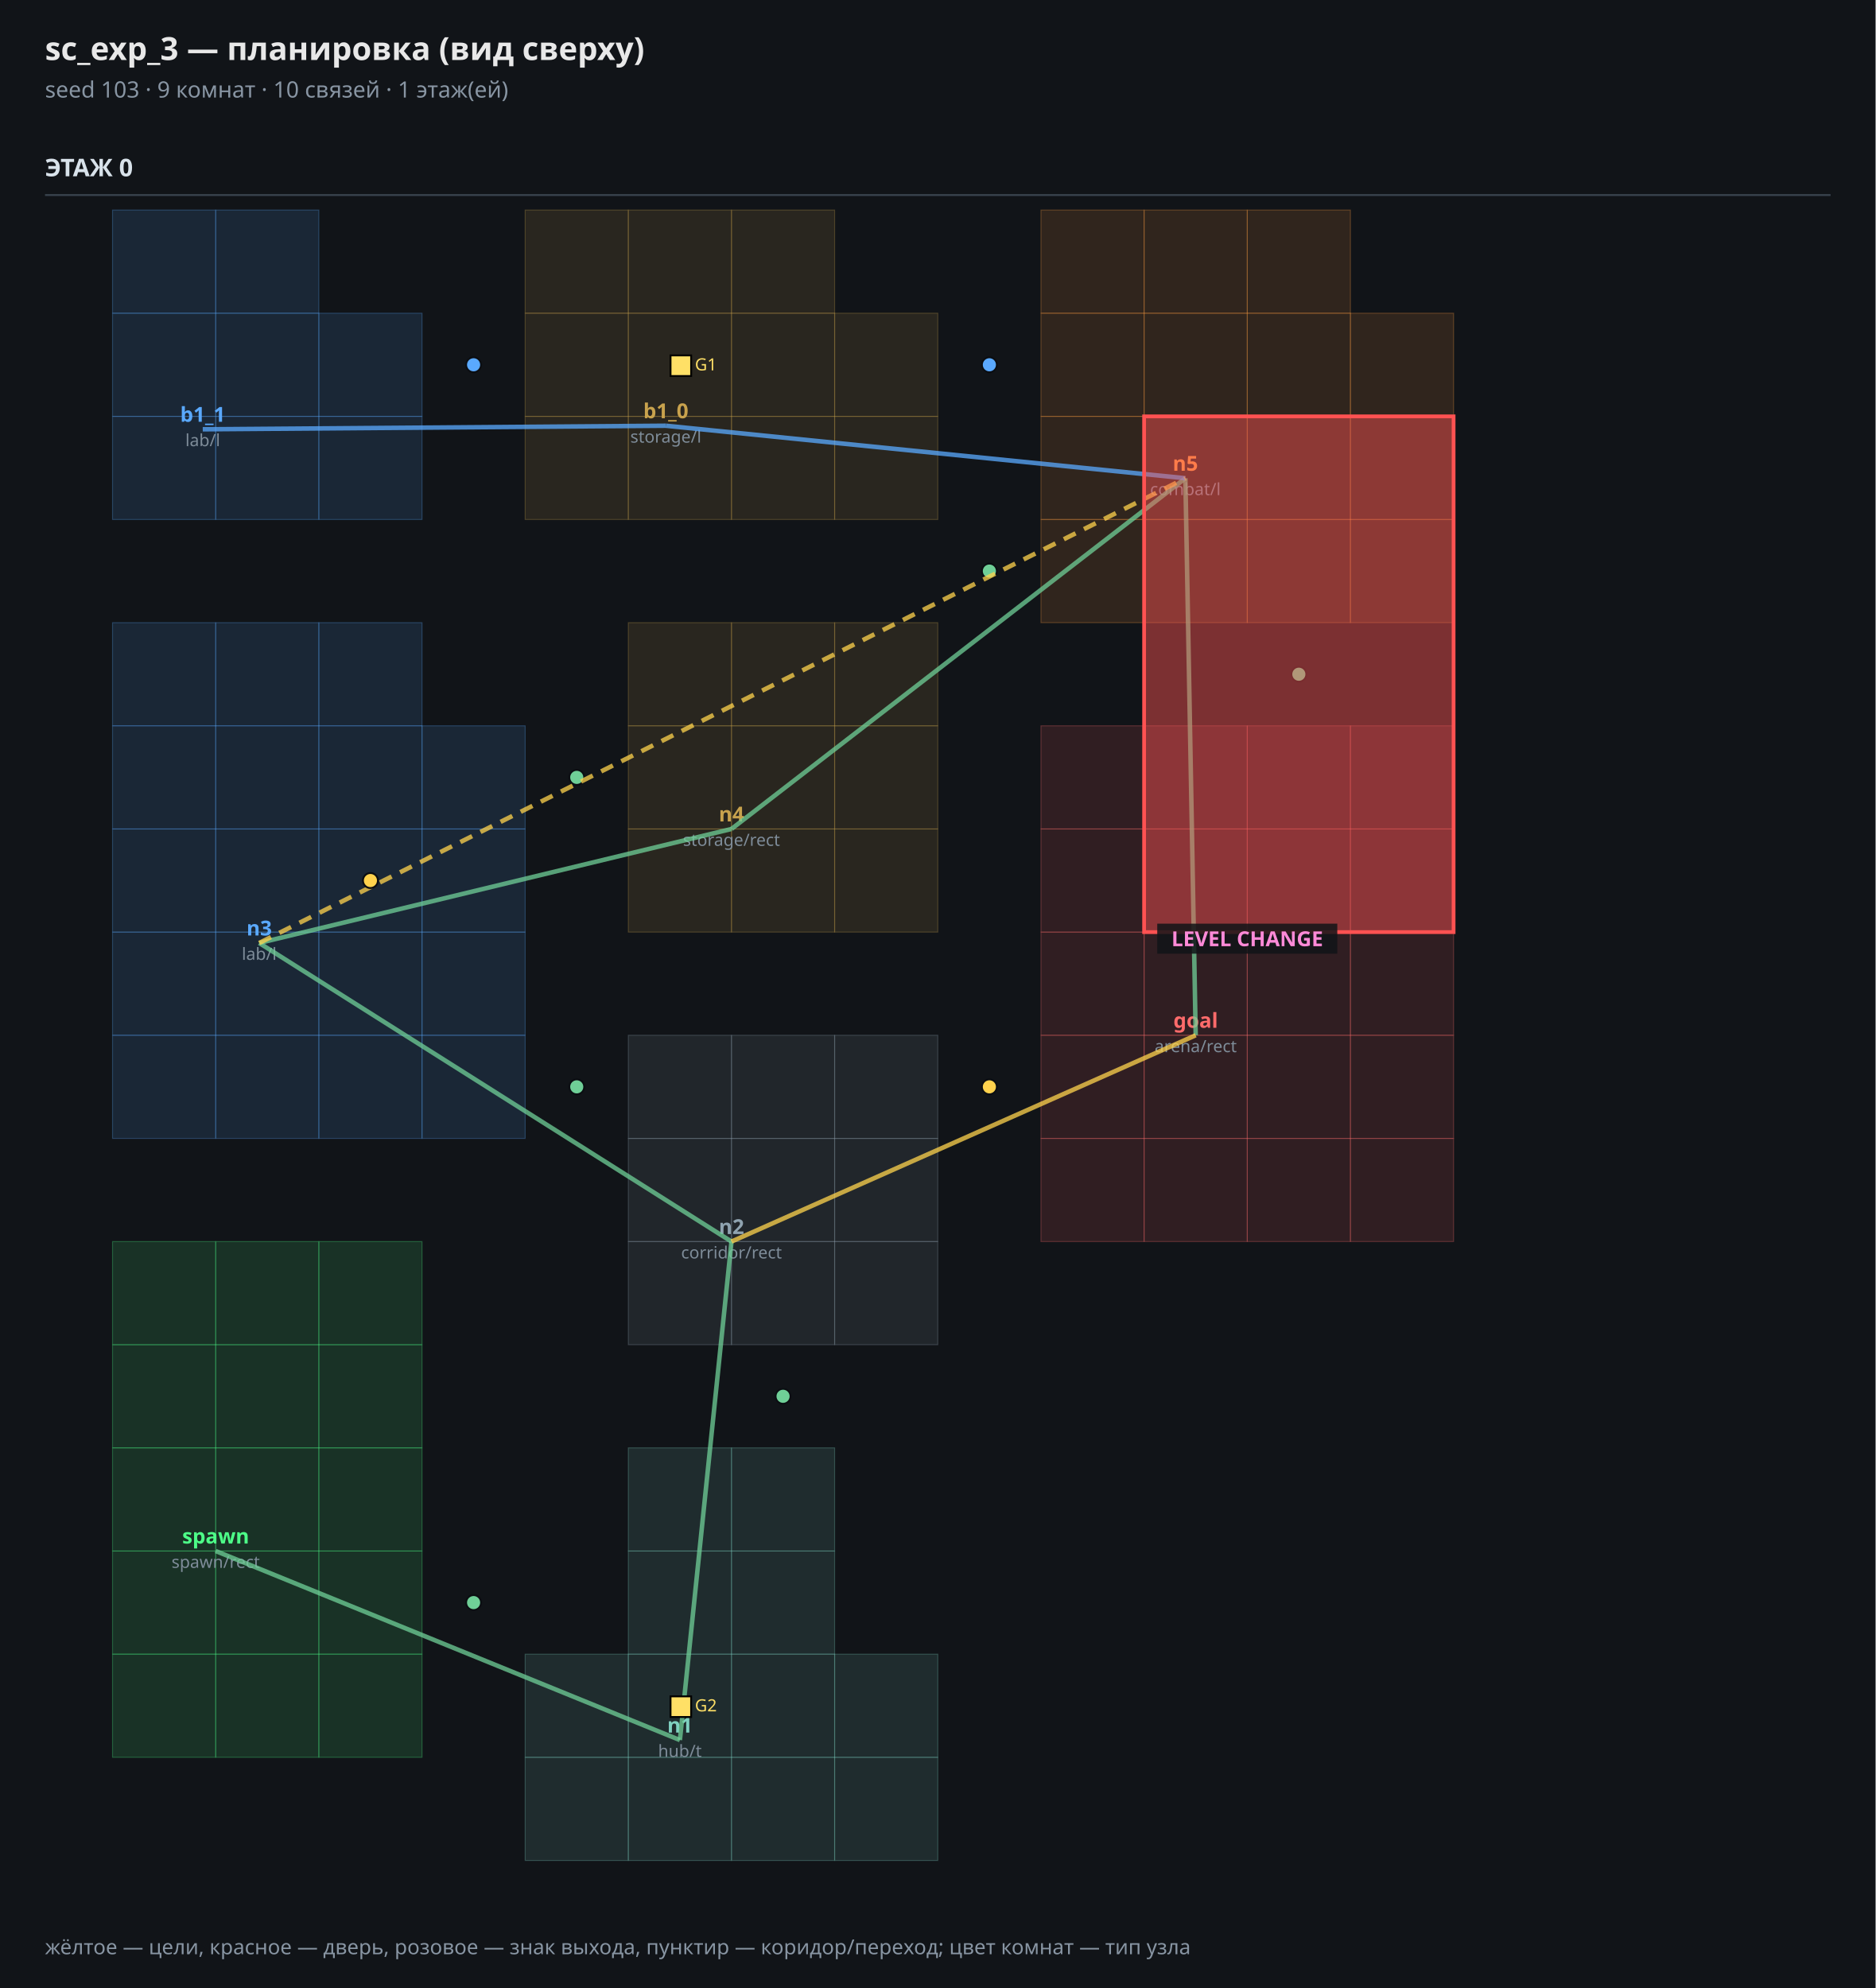
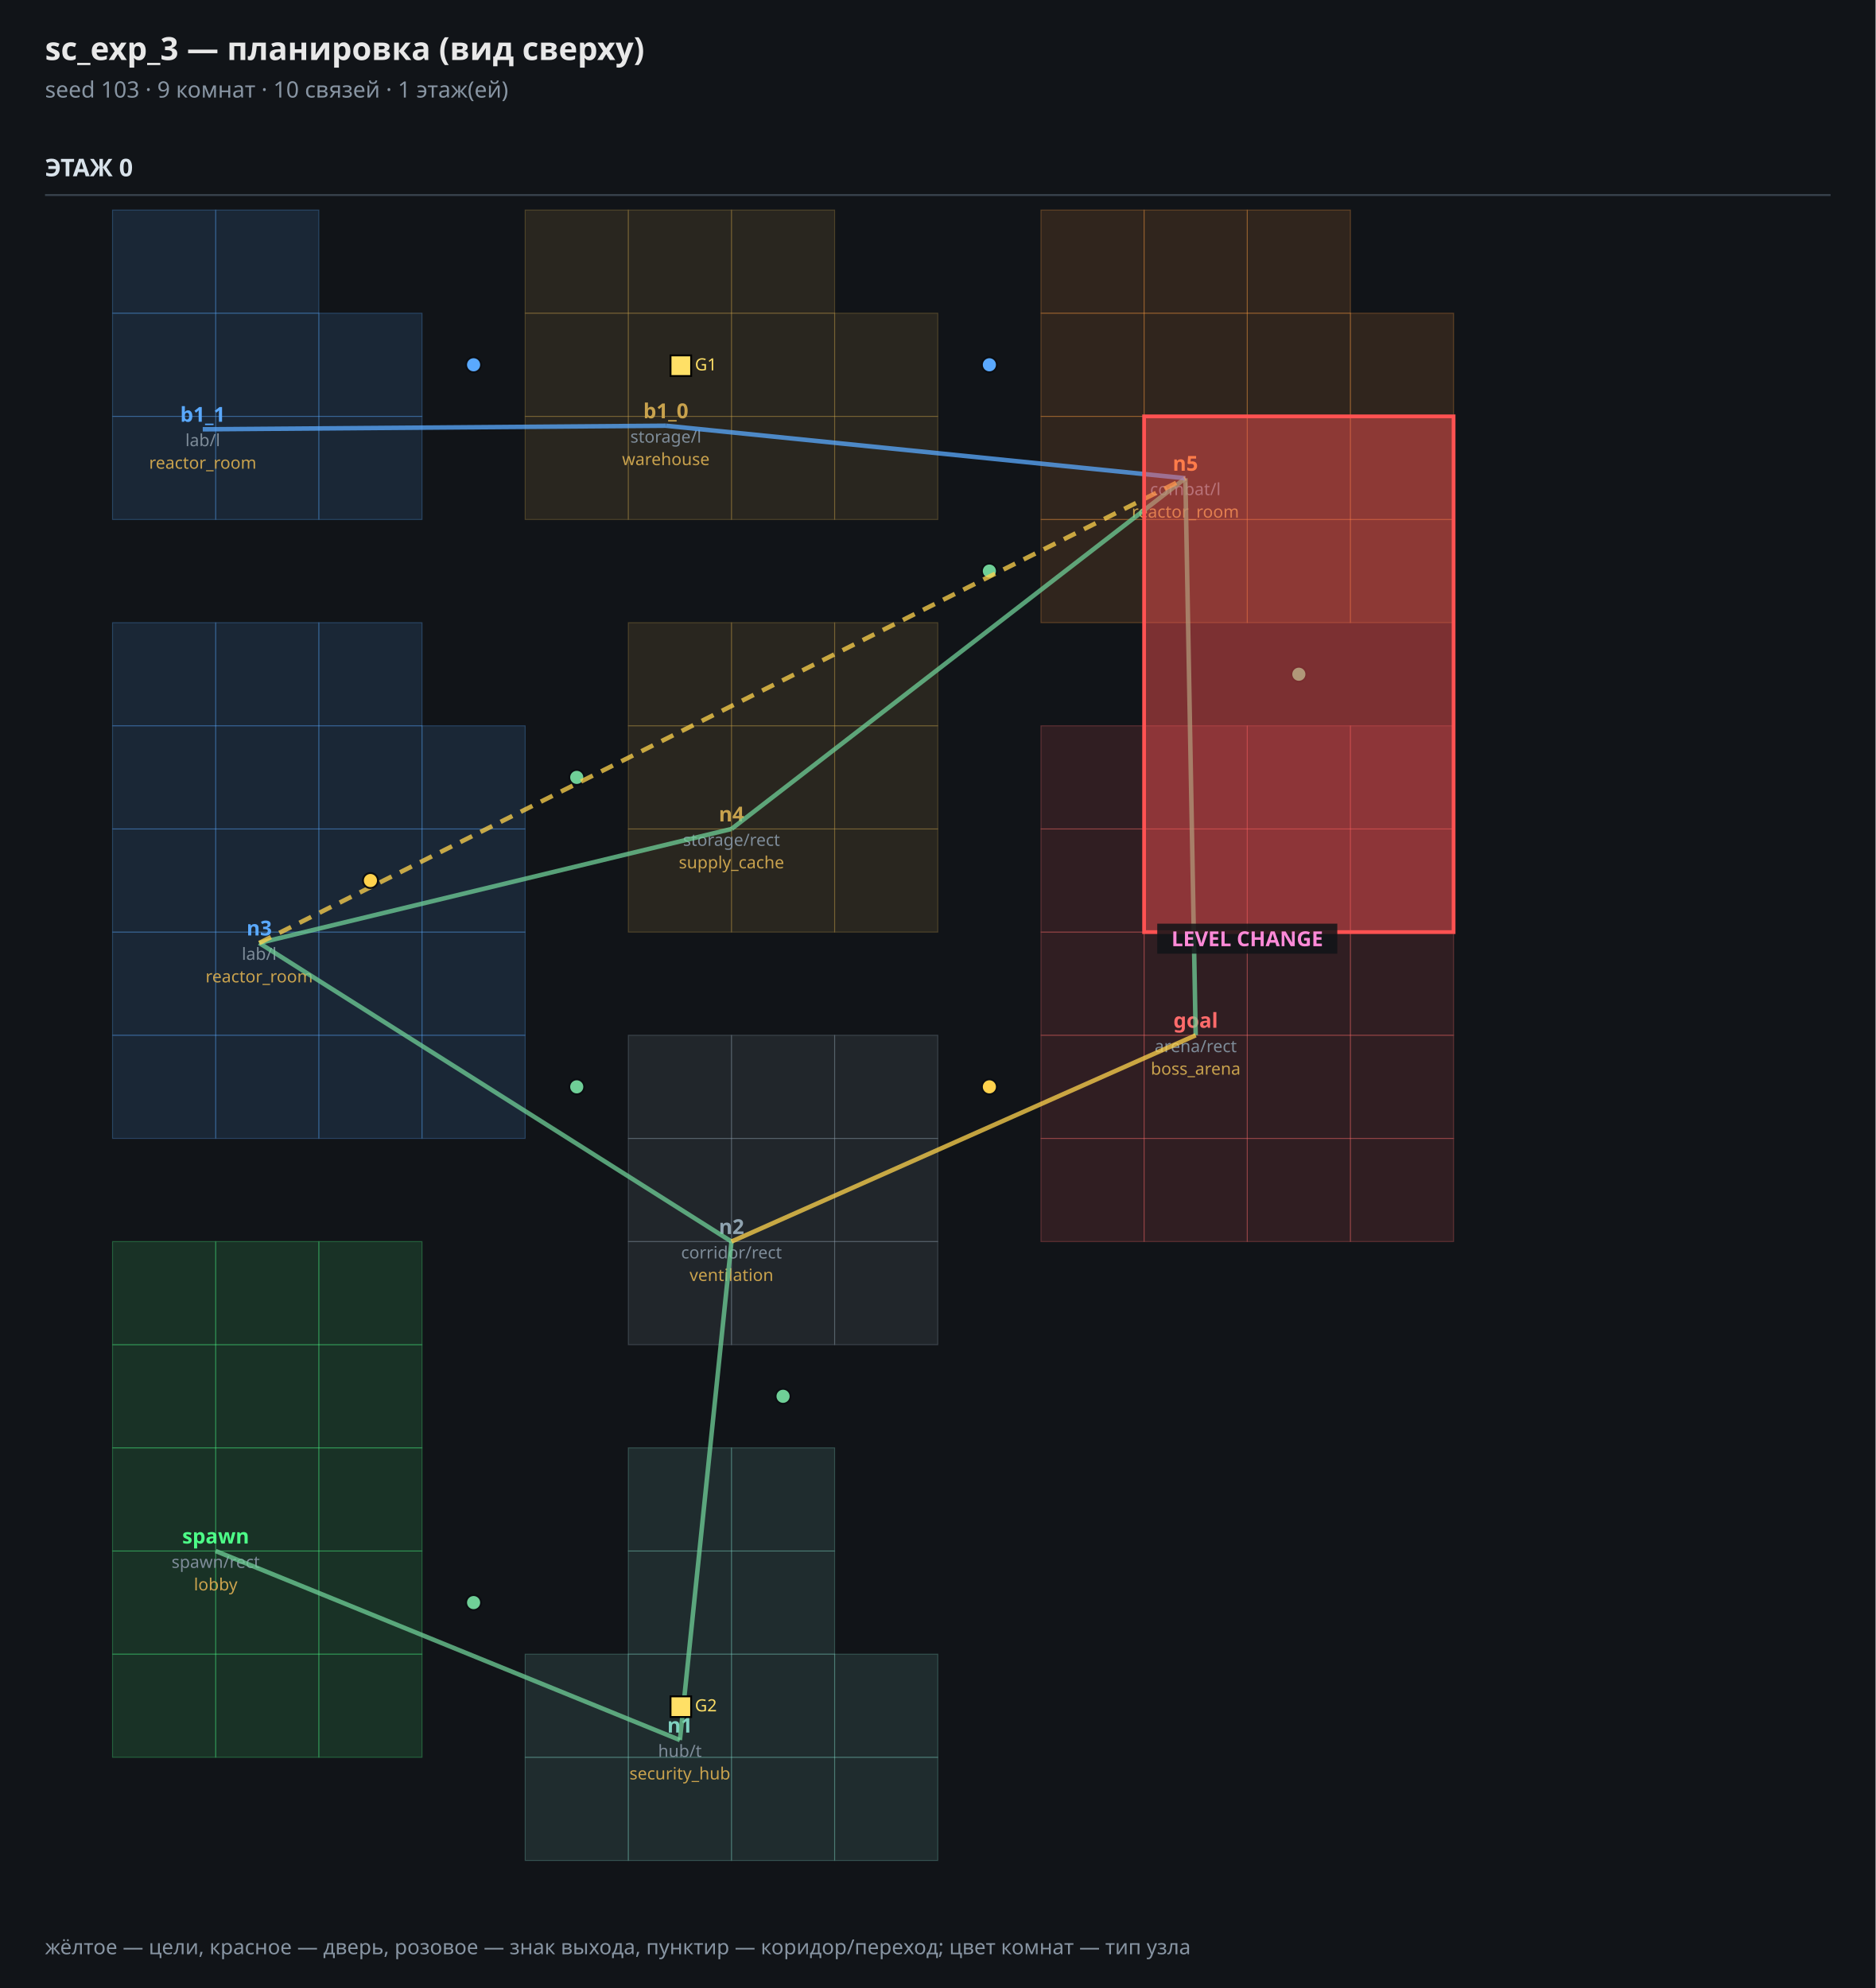
<svg xmlns="http://www.w3.org/2000/svg" width="1000" height="1060" viewBox="0 0 1000 1060">
  <rect width="100%" height="100%" fill="#111418" />
  <text x="24" y="32" fill="#e8e8e8" font-family="sans-serif" font-size="17" font-weight="bold">sc_exp_3 — планировка (вид сверху)</text>
  <text x="24" y="52" fill="#8895a3" font-family="sans-serif" font-size="12">seed 103 · 9 комнат · 10 связей · 1 этаж(ей)</text>
  <text x="24" y="94" fill="#d8e2ea" font-family="sans-serif" font-size="13" font-weight="bold">ЭТАЖ 0</text>
  <line x1="24" y1="104" x2="976" y2="104" stroke="#39434d" stroke-width="1" />
  <rect x="60.0" y="882.0" width="55.0" height="55.0" fill="#4dff88" fill-opacity="0.13" stroke="#4dff88" stroke-opacity="0.28" stroke-width="0.5" />
  <rect x="60.0" y="827.0" width="55.0" height="55.0" fill="#4dff88" fill-opacity="0.13" stroke="#4dff88" stroke-opacity="0.28" stroke-width="0.5" />
  <rect x="60.0" y="772.0" width="55.0" height="55.0" fill="#4dff88" fill-opacity="0.13" stroke="#4dff88" stroke-opacity="0.28" stroke-width="0.5" />
  <rect x="60.0" y="717.0" width="55.0" height="55.0" fill="#4dff88" fill-opacity="0.13" stroke="#4dff88" stroke-opacity="0.28" stroke-width="0.5" />
  <rect x="60.0" y="662.0" width="55.0" height="55.0" fill="#4dff88" fill-opacity="0.13" stroke="#4dff88" stroke-opacity="0.28" stroke-width="0.5" />
  <rect x="115.0" y="882.0" width="55.0" height="55.0" fill="#4dff88" fill-opacity="0.13" stroke="#4dff88" stroke-opacity="0.28" stroke-width="0.5" />
  <rect x="115.0" y="827.0" width="55.0" height="55.0" fill="#4dff88" fill-opacity="0.13" stroke="#4dff88" stroke-opacity="0.28" stroke-width="0.5" />
  <rect x="115.0" y="772.0" width="55.0" height="55.0" fill="#4dff88" fill-opacity="0.13" stroke="#4dff88" stroke-opacity="0.28" stroke-width="0.5" />
  <rect x="115.0" y="717.0" width="55.0" height="55.0" fill="#4dff88" fill-opacity="0.13" stroke="#4dff88" stroke-opacity="0.28" stroke-width="0.5" />
  <rect x="115.0" y="662.0" width="55.0" height="55.0" fill="#4dff88" fill-opacity="0.13" stroke="#4dff88" stroke-opacity="0.28" stroke-width="0.5" />
  <rect x="170.0" y="882.0" width="55.0" height="55.0" fill="#4dff88" fill-opacity="0.13" stroke="#4dff88" stroke-opacity="0.28" stroke-width="0.5" />
  <rect x="170.0" y="827.0" width="55.0" height="55.0" fill="#4dff88" fill-opacity="0.13" stroke="#4dff88" stroke-opacity="0.28" stroke-width="0.5" />
  <rect x="170.0" y="772.0" width="55.0" height="55.0" fill="#4dff88" fill-opacity="0.13" stroke="#4dff88" stroke-opacity="0.28" stroke-width="0.5" />
  <rect x="170.0" y="717.0" width="55.0" height="55.0" fill="#4dff88" fill-opacity="0.13" stroke="#4dff88" stroke-opacity="0.28" stroke-width="0.5" />
  <rect x="170.0" y="662.0" width="55.0" height="55.0" fill="#4dff88" fill-opacity="0.13" stroke="#4dff88" stroke-opacity="0.28" stroke-width="0.5" />
  <text x="115.0" y="823.0" fill="#4dff88" font-family="sans-serif" font-size="11" font-weight="bold" text-anchor="middle">spawn</text>
  <text x="115.0" y="836.0" fill="#7e8c99" font-family="sans-serif" font-size="9" text-anchor="middle">spawn/rect</text>
+   <text x="115.0" y="848.0" fill="#c9a24d" font-family="sans-serif" font-size="9" text-anchor="middle">lobby</text>
  <rect x="280.0" y="937.0" width="55.0" height="55.0" fill="#7fd1c1" fill-opacity="0.13" stroke="#7fd1c1" stroke-opacity="0.28" stroke-width="0.5" />
  <rect x="280.0" y="882.0" width="55.0" height="55.0" fill="#7fd1c1" fill-opacity="0.13" stroke="#7fd1c1" stroke-opacity="0.28" stroke-width="0.5" />
  <rect x="335.0" y="937.0" width="55.0" height="55.0" fill="#7fd1c1" fill-opacity="0.13" stroke="#7fd1c1" stroke-opacity="0.28" stroke-width="0.5" />
  <rect x="335.0" y="882.0" width="55.0" height="55.0" fill="#7fd1c1" fill-opacity="0.13" stroke="#7fd1c1" stroke-opacity="0.28" stroke-width="0.5" />
  <rect x="335.0" y="827.0" width="55.0" height="55.0" fill="#7fd1c1" fill-opacity="0.13" stroke="#7fd1c1" stroke-opacity="0.28" stroke-width="0.5" />
  <rect x="335.0" y="772.0" width="55.0" height="55.0" fill="#7fd1c1" fill-opacity="0.13" stroke="#7fd1c1" stroke-opacity="0.28" stroke-width="0.5" />
  <rect x="390.0" y="937.0" width="55.0" height="55.0" fill="#7fd1c1" fill-opacity="0.13" stroke="#7fd1c1" stroke-opacity="0.28" stroke-width="0.5" />
  <rect x="390.0" y="882.0" width="55.0" height="55.0" fill="#7fd1c1" fill-opacity="0.13" stroke="#7fd1c1" stroke-opacity="0.28" stroke-width="0.5" />
  <rect x="390.0" y="827.0" width="55.0" height="55.0" fill="#7fd1c1" fill-opacity="0.13" stroke="#7fd1c1" stroke-opacity="0.28" stroke-width="0.5" />
  <rect x="390.0" y="772.0" width="55.0" height="55.0" fill="#7fd1c1" fill-opacity="0.13" stroke="#7fd1c1" stroke-opacity="0.28" stroke-width="0.5" />
  <rect x="445.0" y="937.0" width="55.0" height="55.0" fill="#7fd1c1" fill-opacity="0.13" stroke="#7fd1c1" stroke-opacity="0.28" stroke-width="0.5" />
  <rect x="445.0" y="882.0" width="55.0" height="55.0" fill="#7fd1c1" fill-opacity="0.13" stroke="#7fd1c1" stroke-opacity="0.28" stroke-width="0.5" />
  <text x="362.5" y="923.8" fill="#7fd1c1" font-family="sans-serif" font-size="11" font-weight="bold" text-anchor="middle">n1</text>
  <text x="362.5" y="936.8" fill="#7e8c99" font-family="sans-serif" font-size="9" text-anchor="middle">hub/t</text>
+   <text x="362.5" y="948.8" fill="#c9a24d" font-family="sans-serif" font-size="9" text-anchor="middle">security_hub</text>
  <rect x="335.0" y="662.0" width="55.0" height="55.0" fill="#8fa3b0" fill-opacity="0.13" stroke="#8fa3b0" stroke-opacity="0.28" stroke-width="0.5" />
  <rect x="335.0" y="607.0" width="55.0" height="55.0" fill="#8fa3b0" fill-opacity="0.13" stroke="#8fa3b0" stroke-opacity="0.28" stroke-width="0.5" />
  <rect x="335.0" y="552.0" width="55.0" height="55.0" fill="#8fa3b0" fill-opacity="0.13" stroke="#8fa3b0" stroke-opacity="0.28" stroke-width="0.5" />
  <rect x="390.0" y="662.0" width="55.0" height="55.0" fill="#8fa3b0" fill-opacity="0.13" stroke="#8fa3b0" stroke-opacity="0.28" stroke-width="0.5" />
  <rect x="390.0" y="607.0" width="55.0" height="55.0" fill="#8fa3b0" fill-opacity="0.13" stroke="#8fa3b0" stroke-opacity="0.28" stroke-width="0.5" />
  <rect x="390.0" y="552.0" width="55.0" height="55.0" fill="#8fa3b0" fill-opacity="0.13" stroke="#8fa3b0" stroke-opacity="0.28" stroke-width="0.5" />
  <rect x="445.0" y="662.0" width="55.0" height="55.0" fill="#8fa3b0" fill-opacity="0.13" stroke="#8fa3b0" stroke-opacity="0.28" stroke-width="0.5" />
  <rect x="445.0" y="607.0" width="55.0" height="55.0" fill="#8fa3b0" fill-opacity="0.13" stroke="#8fa3b0" stroke-opacity="0.28" stroke-width="0.5" />
  <rect x="445.0" y="552.0" width="55.0" height="55.0" fill="#8fa3b0" fill-opacity="0.13" stroke="#8fa3b0" stroke-opacity="0.28" stroke-width="0.5" />
  <text x="390.0" y="658.0" fill="#8fa3b0" font-family="sans-serif" font-size="11" font-weight="bold" text-anchor="middle">n2</text>
  <text x="390.0" y="671.0" fill="#7e8c99" font-family="sans-serif" font-size="9" text-anchor="middle">corridor/rect</text>
+   <text x="390.0" y="683.0" fill="#c9a24d" font-family="sans-serif" font-size="9" text-anchor="middle">ventilation</text>
  <rect x="60.0" y="552.0" width="55.0" height="55.0" fill="#5aa9ff" fill-opacity="0.13" stroke="#5aa9ff" stroke-opacity="0.28" stroke-width="0.5" />
  <rect x="60.0" y="497.0" width="55.0" height="55.0" fill="#5aa9ff" fill-opacity="0.13" stroke="#5aa9ff" stroke-opacity="0.28" stroke-width="0.5" />
  <rect x="60.0" y="442.0" width="55.0" height="55.0" fill="#5aa9ff" fill-opacity="0.13" stroke="#5aa9ff" stroke-opacity="0.28" stroke-width="0.5" />
  <rect x="60.0" y="387.0" width="55.0" height="55.0" fill="#5aa9ff" fill-opacity="0.13" stroke="#5aa9ff" stroke-opacity="0.28" stroke-width="0.5" />
  <rect x="60.0" y="332.0" width="55.0" height="55.0" fill="#5aa9ff" fill-opacity="0.13" stroke="#5aa9ff" stroke-opacity="0.28" stroke-width="0.5" />
  <rect x="115.0" y="552.0" width="55.0" height="55.0" fill="#5aa9ff" fill-opacity="0.13" stroke="#5aa9ff" stroke-opacity="0.28" stroke-width="0.5" />
  <rect x="115.0" y="497.0" width="55.0" height="55.0" fill="#5aa9ff" fill-opacity="0.13" stroke="#5aa9ff" stroke-opacity="0.28" stroke-width="0.5" />
  <rect x="115.0" y="442.0" width="55.0" height="55.0" fill="#5aa9ff" fill-opacity="0.13" stroke="#5aa9ff" stroke-opacity="0.28" stroke-width="0.5" />
  <rect x="115.0" y="387.0" width="55.0" height="55.0" fill="#5aa9ff" fill-opacity="0.13" stroke="#5aa9ff" stroke-opacity="0.28" stroke-width="0.5" />
  <rect x="115.0" y="332.0" width="55.0" height="55.0" fill="#5aa9ff" fill-opacity="0.13" stroke="#5aa9ff" stroke-opacity="0.28" stroke-width="0.5" />
  <rect x="170.0" y="552.0" width="55.0" height="55.0" fill="#5aa9ff" fill-opacity="0.13" stroke="#5aa9ff" stroke-opacity="0.28" stroke-width="0.5" />
  <rect x="170.0" y="497.0" width="55.0" height="55.0" fill="#5aa9ff" fill-opacity="0.13" stroke="#5aa9ff" stroke-opacity="0.28" stroke-width="0.5" />
  <rect x="170.0" y="442.0" width="55.0" height="55.0" fill="#5aa9ff" fill-opacity="0.13" stroke="#5aa9ff" stroke-opacity="0.28" stroke-width="0.5" />
  <rect x="170.0" y="387.0" width="55.0" height="55.0" fill="#5aa9ff" fill-opacity="0.13" stroke="#5aa9ff" stroke-opacity="0.28" stroke-width="0.5" />
  <rect x="170.0" y="332.0" width="55.0" height="55.0" fill="#5aa9ff" fill-opacity="0.13" stroke="#5aa9ff" stroke-opacity="0.28" stroke-width="0.5" />
  <rect x="225.0" y="552.0" width="55.0" height="55.0" fill="#5aa9ff" fill-opacity="0.13" stroke="#5aa9ff" stroke-opacity="0.28" stroke-width="0.5" />
  <rect x="225.0" y="497.0" width="55.0" height="55.0" fill="#5aa9ff" fill-opacity="0.13" stroke="#5aa9ff" stroke-opacity="0.28" stroke-width="0.5" />
  <rect x="225.0" y="442.0" width="55.0" height="55.0" fill="#5aa9ff" fill-opacity="0.13" stroke="#5aa9ff" stroke-opacity="0.28" stroke-width="0.5" />
  <rect x="225.0" y="387.0" width="55.0" height="55.0" fill="#5aa9ff" fill-opacity="0.13" stroke="#5aa9ff" stroke-opacity="0.28" stroke-width="0.5" />
  <text x="138.2" y="498.8" fill="#5aa9ff" font-family="sans-serif" font-size="11" font-weight="bold" text-anchor="middle">n3</text>
  <text x="138.2" y="511.8" fill="#7e8c99" font-family="sans-serif" font-size="9" text-anchor="middle">lab/l</text>
+   <text x="138.2" y="523.8" fill="#c9a24d" font-family="sans-serif" font-size="9" text-anchor="middle">reactor_room</text>
  <rect x="555.0" y="607.0" width="55.0" height="55.0" fill="#ff6b6b" fill-opacity="0.13" stroke="#ff6b6b" stroke-opacity="0.28" stroke-width="0.5" />
  <rect x="555.0" y="552.0" width="55.0" height="55.0" fill="#ff6b6b" fill-opacity="0.13" stroke="#ff6b6b" stroke-opacity="0.28" stroke-width="0.5" />
  <rect x="555.0" y="497.0" width="55.0" height="55.0" fill="#ff6b6b" fill-opacity="0.13" stroke="#ff6b6b" stroke-opacity="0.28" stroke-width="0.5" />
  <rect x="555.0" y="442.0" width="55.0" height="55.0" fill="#ff6b6b" fill-opacity="0.13" stroke="#ff6b6b" stroke-opacity="0.28" stroke-width="0.5" />
  <rect x="555.0" y="387.0" width="55.0" height="55.0" fill="#ff6b6b" fill-opacity="0.13" stroke="#ff6b6b" stroke-opacity="0.28" stroke-width="0.5" />
  <rect x="610.0" y="607.0" width="55.0" height="55.0" fill="#ff6b6b" fill-opacity="0.13" stroke="#ff6b6b" stroke-opacity="0.28" stroke-width="0.5" />
  <rect x="610.0" y="552.0" width="55.0" height="55.0" fill="#ff6b6b" fill-opacity="0.13" stroke="#ff6b6b" stroke-opacity="0.28" stroke-width="0.5" />
  <rect x="610.0" y="497.0" width="55.0" height="55.0" fill="#ff6b6b" fill-opacity="0.13" stroke="#ff6b6b" stroke-opacity="0.28" stroke-width="0.5" />
  <rect x="610.0" y="442.0" width="55.0" height="55.0" fill="#ff6b6b" fill-opacity="0.13" stroke="#ff6b6b" stroke-opacity="0.28" stroke-width="0.5" />
  <rect x="610.0" y="387.0" width="55.0" height="55.0" fill="#ff6b6b" fill-opacity="0.13" stroke="#ff6b6b" stroke-opacity="0.28" stroke-width="0.5" />
  <rect x="665.0" y="607.0" width="55.0" height="55.0" fill="#ff6b6b" fill-opacity="0.13" stroke="#ff6b6b" stroke-opacity="0.28" stroke-width="0.5" />
  <rect x="665.0" y="552.0" width="55.0" height="55.0" fill="#ff6b6b" fill-opacity="0.13" stroke="#ff6b6b" stroke-opacity="0.28" stroke-width="0.5" />
  <rect x="665.0" y="497.0" width="55.0" height="55.0" fill="#ff6b6b" fill-opacity="0.13" stroke="#ff6b6b" stroke-opacity="0.28" stroke-width="0.5" />
  <rect x="665.0" y="442.0" width="55.0" height="55.0" fill="#ff6b6b" fill-opacity="0.13" stroke="#ff6b6b" stroke-opacity="0.28" stroke-width="0.5" />
  <rect x="665.0" y="387.0" width="55.0" height="55.0" fill="#ff6b6b" fill-opacity="0.13" stroke="#ff6b6b" stroke-opacity="0.28" stroke-width="0.5" />
  <rect x="720.0" y="607.0" width="55.0" height="55.0" fill="#ff6b6b" fill-opacity="0.13" stroke="#ff6b6b" stroke-opacity="0.28" stroke-width="0.5" />
  <rect x="720.0" y="552.0" width="55.0" height="55.0" fill="#ff6b6b" fill-opacity="0.13" stroke="#ff6b6b" stroke-opacity="0.28" stroke-width="0.5" />
  <rect x="720.0" y="497.0" width="55.0" height="55.0" fill="#ff6b6b" fill-opacity="0.13" stroke="#ff6b6b" stroke-opacity="0.28" stroke-width="0.5" />
  <rect x="720.0" y="442.0" width="55.0" height="55.0" fill="#ff6b6b" fill-opacity="0.13" stroke="#ff6b6b" stroke-opacity="0.28" stroke-width="0.5" />
  <rect x="720.0" y="387.0" width="55.0" height="55.0" fill="#ff6b6b" fill-opacity="0.13" stroke="#ff6b6b" stroke-opacity="0.28" stroke-width="0.5" />
  <text x="637.5" y="548.0" fill="#ff6b6b" font-family="sans-serif" font-size="11" font-weight="bold" text-anchor="middle">goal</text>
  <text x="637.5" y="561.0" fill="#7e8c99" font-family="sans-serif" font-size="9" text-anchor="middle">arena/rect</text>
+   <text x="637.5" y="573.0" fill="#c9a24d" font-family="sans-serif" font-size="9" text-anchor="middle">boss_arena</text>
  <rect x="335.0" y="442.0" width="55.0" height="55.0" fill="#c8a24d" fill-opacity="0.13" stroke="#c8a24d" stroke-opacity="0.28" stroke-width="0.5" />
  <rect x="335.0" y="387.0" width="55.0" height="55.0" fill="#c8a24d" fill-opacity="0.13" stroke="#c8a24d" stroke-opacity="0.28" stroke-width="0.5" />
  <rect x="335.0" y="332.0" width="55.0" height="55.0" fill="#c8a24d" fill-opacity="0.13" stroke="#c8a24d" stroke-opacity="0.28" stroke-width="0.5" />
  <rect x="390.0" y="442.0" width="55.0" height="55.0" fill="#c8a24d" fill-opacity="0.13" stroke="#c8a24d" stroke-opacity="0.28" stroke-width="0.5" />
  <rect x="390.0" y="387.0" width="55.0" height="55.0" fill="#c8a24d" fill-opacity="0.13" stroke="#c8a24d" stroke-opacity="0.28" stroke-width="0.5" />
  <rect x="390.0" y="332.0" width="55.0" height="55.0" fill="#c8a24d" fill-opacity="0.13" stroke="#c8a24d" stroke-opacity="0.28" stroke-width="0.5" />
  <rect x="445.0" y="442.0" width="55.0" height="55.0" fill="#c8a24d" fill-opacity="0.13" stroke="#c8a24d" stroke-opacity="0.28" stroke-width="0.5" />
  <rect x="445.0" y="387.0" width="55.0" height="55.0" fill="#c8a24d" fill-opacity="0.13" stroke="#c8a24d" stroke-opacity="0.28" stroke-width="0.5" />
  <rect x="445.0" y="332.0" width="55.0" height="55.0" fill="#c8a24d" fill-opacity="0.13" stroke="#c8a24d" stroke-opacity="0.28" stroke-width="0.5" />
  <text x="390.0" y="438.0" fill="#c8a24d" font-family="sans-serif" font-size="11" font-weight="bold" text-anchor="middle">n4</text>
  <text x="390.0" y="451.0" fill="#7e8c99" font-family="sans-serif" font-size="9" text-anchor="middle">storage/rect</text>
+   <text x="390.0" y="463.0" fill="#c9a24d" font-family="sans-serif" font-size="9" text-anchor="middle">supply_cache</text>
  <rect x="555.0" y="277.0" width="55.0" height="55.0" fill="#ff9f43" fill-opacity="0.13" stroke="#ff9f43" stroke-opacity="0.28" stroke-width="0.5" />
  <rect x="555.0" y="222.0" width="55.0" height="55.0" fill="#ff9f43" fill-opacity="0.13" stroke="#ff9f43" stroke-opacity="0.28" stroke-width="0.5" />
  <rect x="555.0" y="167.0" width="55.0" height="55.0" fill="#ff9f43" fill-opacity="0.13" stroke="#ff9f43" stroke-opacity="0.28" stroke-width="0.5" />
  <rect x="555.0" y="112.0" width="55.0" height="55.0" fill="#ff9f43" fill-opacity="0.13" stroke="#ff9f43" stroke-opacity="0.28" stroke-width="0.5" />
  <rect x="610.0" y="277.0" width="55.0" height="55.0" fill="#ff9f43" fill-opacity="0.13" stroke="#ff9f43" stroke-opacity="0.28" stroke-width="0.5" />
  <rect x="610.0" y="222.0" width="55.0" height="55.0" fill="#ff9f43" fill-opacity="0.13" stroke="#ff9f43" stroke-opacity="0.28" stroke-width="0.5" />
  <rect x="610.0" y="167.0" width="55.0" height="55.0" fill="#ff9f43" fill-opacity="0.13" stroke="#ff9f43" stroke-opacity="0.28" stroke-width="0.5" />
  <rect x="610.0" y="112.0" width="55.0" height="55.0" fill="#ff9f43" fill-opacity="0.13" stroke="#ff9f43" stroke-opacity="0.28" stroke-width="0.5" />
  <rect x="665.0" y="277.0" width="55.0" height="55.0" fill="#ff9f43" fill-opacity="0.13" stroke="#ff9f43" stroke-opacity="0.28" stroke-width="0.5" />
  <rect x="665.0" y="222.0" width="55.0" height="55.0" fill="#ff9f43" fill-opacity="0.13" stroke="#ff9f43" stroke-opacity="0.28" stroke-width="0.5" />
  <rect x="665.0" y="167.0" width="55.0" height="55.0" fill="#ff9f43" fill-opacity="0.13" stroke="#ff9f43" stroke-opacity="0.28" stroke-width="0.5" />
  <rect x="665.0" y="112.0" width="55.0" height="55.0" fill="#ff9f43" fill-opacity="0.13" stroke="#ff9f43" stroke-opacity="0.28" stroke-width="0.5" />
  <rect x="720.0" y="277.0" width="55.0" height="55.0" fill="#ff9f43" fill-opacity="0.13" stroke="#ff9f43" stroke-opacity="0.28" stroke-width="0.5" />
  <rect x="720.0" y="222.0" width="55.0" height="55.0" fill="#ff9f43" fill-opacity="0.13" stroke="#ff9f43" stroke-opacity="0.28" stroke-width="0.5" />
  <rect x="720.0" y="167.0" width="55.0" height="55.0" fill="#ff9f43" fill-opacity="0.13" stroke="#ff9f43" stroke-opacity="0.28" stroke-width="0.5" />
  <text x="632.0" y="251.0" fill="#ff9f43" font-family="sans-serif" font-size="11" font-weight="bold" text-anchor="middle">n5</text>
  <text x="632.0" y="264.0" fill="#7e8c99" font-family="sans-serif" font-size="9" text-anchor="middle">combat/l</text>
+   <text x="632.0" y="276.0" fill="#c9a24d" font-family="sans-serif" font-size="9" text-anchor="middle">reactor_room</text>
  <rect x="280.0" y="222.0" width="55.0" height="55.0" fill="#c8a24d" fill-opacity="0.13" stroke="#c8a24d" stroke-opacity="0.28" stroke-width="0.5" />
  <rect x="280.0" y="167.0" width="55.0" height="55.0" fill="#c8a24d" fill-opacity="0.13" stroke="#c8a24d" stroke-opacity="0.28" stroke-width="0.5" />
  <rect x="280.0" y="112.0" width="55.0" height="55.0" fill="#c8a24d" fill-opacity="0.13" stroke="#c8a24d" stroke-opacity="0.28" stroke-width="0.5" />
  <rect x="335.0" y="222.0" width="55.0" height="55.0" fill="#c8a24d" fill-opacity="0.13" stroke="#c8a24d" stroke-opacity="0.28" stroke-width="0.5" />
  <rect x="335.0" y="167.0" width="55.0" height="55.0" fill="#c8a24d" fill-opacity="0.13" stroke="#c8a24d" stroke-opacity="0.28" stroke-width="0.5" />
  <rect x="335.0" y="112.0" width="55.0" height="55.0" fill="#c8a24d" fill-opacity="0.13" stroke="#c8a24d" stroke-opacity="0.28" stroke-width="0.5" />
  <rect x="390.0" y="222.0" width="55.0" height="55.0" fill="#c8a24d" fill-opacity="0.13" stroke="#c8a24d" stroke-opacity="0.28" stroke-width="0.5" />
  <rect x="390.0" y="167.0" width="55.0" height="55.0" fill="#c8a24d" fill-opacity="0.13" stroke="#c8a24d" stroke-opacity="0.28" stroke-width="0.5" />
  <rect x="390.0" y="112.0" width="55.0" height="55.0" fill="#c8a24d" fill-opacity="0.13" stroke="#c8a24d" stroke-opacity="0.28" stroke-width="0.5" />
  <rect x="445.0" y="222.0" width="55.0" height="55.0" fill="#c8a24d" fill-opacity="0.13" stroke="#c8a24d" stroke-opacity="0.28" stroke-width="0.5" />
  <rect x="445.0" y="167.0" width="55.0" height="55.0" fill="#c8a24d" fill-opacity="0.13" stroke="#c8a24d" stroke-opacity="0.28" stroke-width="0.5" />
  <text x="355.0" y="223.0" fill="#c8a24d" font-family="sans-serif" font-size="11" font-weight="bold" text-anchor="middle">b1_0</text>
  <text x="355.0" y="236.0" fill="#7e8c99" font-family="sans-serif" font-size="9" text-anchor="middle">storage/l</text>
+   <text x="355.0" y="248.0" fill="#c9a24d" font-family="sans-serif" font-size="9" text-anchor="middle">warehouse</text>
  <rect x="60.0" y="222.0" width="55.0" height="55.0" fill="#5aa9ff" fill-opacity="0.13" stroke="#5aa9ff" stroke-opacity="0.28" stroke-width="0.5" />
  <rect x="60.0" y="167.0" width="55.0" height="55.0" fill="#5aa9ff" fill-opacity="0.13" stroke="#5aa9ff" stroke-opacity="0.28" stroke-width="0.5" />
  <rect x="60.0" y="112.0" width="55.0" height="55.0" fill="#5aa9ff" fill-opacity="0.13" stroke="#5aa9ff" stroke-opacity="0.28" stroke-width="0.5" />
  <rect x="115.0" y="222.0" width="55.0" height="55.0" fill="#5aa9ff" fill-opacity="0.13" stroke="#5aa9ff" stroke-opacity="0.28" stroke-width="0.5" />
  <rect x="115.0" y="167.0" width="55.0" height="55.0" fill="#5aa9ff" fill-opacity="0.13" stroke="#5aa9ff" stroke-opacity="0.28" stroke-width="0.5" />
  <rect x="115.0" y="112.0" width="55.0" height="55.0" fill="#5aa9ff" fill-opacity="0.13" stroke="#5aa9ff" stroke-opacity="0.28" stroke-width="0.5" />
  <rect x="170.0" y="222.0" width="55.0" height="55.0" fill="#5aa9ff" fill-opacity="0.13" stroke="#5aa9ff" stroke-opacity="0.28" stroke-width="0.5" />
  <rect x="170.0" y="167.0" width="55.0" height="55.0" fill="#5aa9ff" fill-opacity="0.13" stroke="#5aa9ff" stroke-opacity="0.28" stroke-width="0.5" />
  <text x="108.1" y="224.9" fill="#5aa9ff" font-family="sans-serif" font-size="11" font-weight="bold" text-anchor="middle">b1_1</text>
  <text x="108.1" y="237.9" fill="#7e8c99" font-family="sans-serif" font-size="9" text-anchor="middle">lab/l</text>
+   <text x="108.1" y="249.9" fill="#c9a24d" font-family="sans-serif" font-size="9" text-anchor="middle">reactor_room</text>
  <line x1="115.0" y1="827.0" x2="362.5" y2="927.8" stroke="#6fcf97" stroke-width="2.4" stroke-opacity="0.75" />
  <circle cx="252.5" cy="854.5" r="4" fill="#6fcf97" stroke="#0b0e12" stroke-width="1" />
  <line x1="362.5" y1="927.8" x2="390.0" y2="662.0" stroke="#6fcf97" stroke-width="2.4" stroke-opacity="0.75" />
  <circle cx="417.5" cy="744.5" r="4" fill="#6fcf97" stroke="#0b0e12" stroke-width="1" />
  <line x1="390.0" y1="662.0" x2="138.2" y2="502.8" stroke="#6fcf97" stroke-width="2.4" stroke-opacity="0.75" />
  <circle cx="307.5" cy="579.5" r="4" fill="#6fcf97" stroke="#0b0e12" stroke-width="1" />
  <line x1="138.2" y1="502.8" x2="390.0" y2="442.0" stroke="#6fcf97" stroke-width="2.4" stroke-opacity="0.75" />
  <circle cx="307.5" cy="414.5" r="4" fill="#6fcf97" stroke="#0b0e12" stroke-width="1" />
  <line x1="390.0" y1="442.0" x2="632.0" y2="255.0" stroke="#6fcf97" stroke-width="2.4" stroke-opacity="0.75" />
  <circle cx="527.5" cy="304.5" r="4" fill="#6fcf97" stroke="#0b0e12" stroke-width="1" />
  <line x1="632.0" y1="255.0" x2="637.5" y2="552.0" stroke="#6fcf97" stroke-width="2.4" stroke-opacity="0.75" />
  <circle cx="692.5" cy="359.5" r="4" fill="#6fcf97" stroke="#0b0e12" stroke-width="1" />
  <line x1="632.0" y1="255.0" x2="355.0" y2="227.0" stroke="#5aa9ff" stroke-width="2.4" stroke-opacity="0.75" />
  <circle cx="527.5" cy="194.5" r="4" fill="#5aa9ff" stroke="#0b0e12" stroke-width="1" />
  <line x1="355.0" y1="227.0" x2="108.1" y2="228.9" stroke="#5aa9ff" stroke-width="2.4" stroke-opacity="0.75" />
  <circle cx="252.5" cy="194.5" r="4" fill="#5aa9ff" stroke="#0b0e12" stroke-width="1" />
  <line x1="138.2" y1="502.8" x2="632.0" y2="255.0" stroke="#ffd24d" stroke-width="2.4" stroke-opacity="0.75" stroke-dasharray="7 5" />
  <circle cx="197.5" cy="469.5" r="4" fill="#ffd24d" stroke="#0b0e12" stroke-width="1" />
  <line x1="390.0" y1="662.0" x2="637.5" y2="552.0" stroke="#ffd24d" stroke-width="2.4" stroke-opacity="0.75" />
  <circle cx="527.5" cy="579.5" r="4" fill="#ffd24d" stroke="#0b0e12" stroke-width="1" />
  <rect x="357.5" y="189.5" width="11" height="11" fill="#ffe066" stroke="#000" stroke-width="1" />
  <text x="370.5" y="197.5" fill="#ffe066" font-family="sans-serif" font-size="9">G1</text>
  <rect x="357.5" y="904.5" width="11" height="11" fill="#ffe066" stroke="#000" stroke-width="1" />
  <text x="370.5" y="912.5" fill="#ffe066" font-family="sans-serif" font-size="9">G2</text>
  <rect x="610.0" y="222.0" width="165.0" height="275.0" fill="#ff5252" fill-opacity="0.45" stroke="#ff5252" stroke-width="2" />
  <rect x="617.0" y="492.5" width="96" height="16" fill="#111418" fill-opacity="0.85" />
  <text x="665.0" y="504.5" fill="#ff8ad8" font-family="sans-serif" font-size="11" font-weight="bold" text-anchor="middle">LEVEL CHANGE</text>
  <text x="24" y="1042" fill="#8895a3" font-family="sans-serif" font-size="11">жёлтое — цели, красное — дверь, розовое — знак выхода, пунктир — коридор/переход; цвет комнат — тип узла</text>
</svg>
